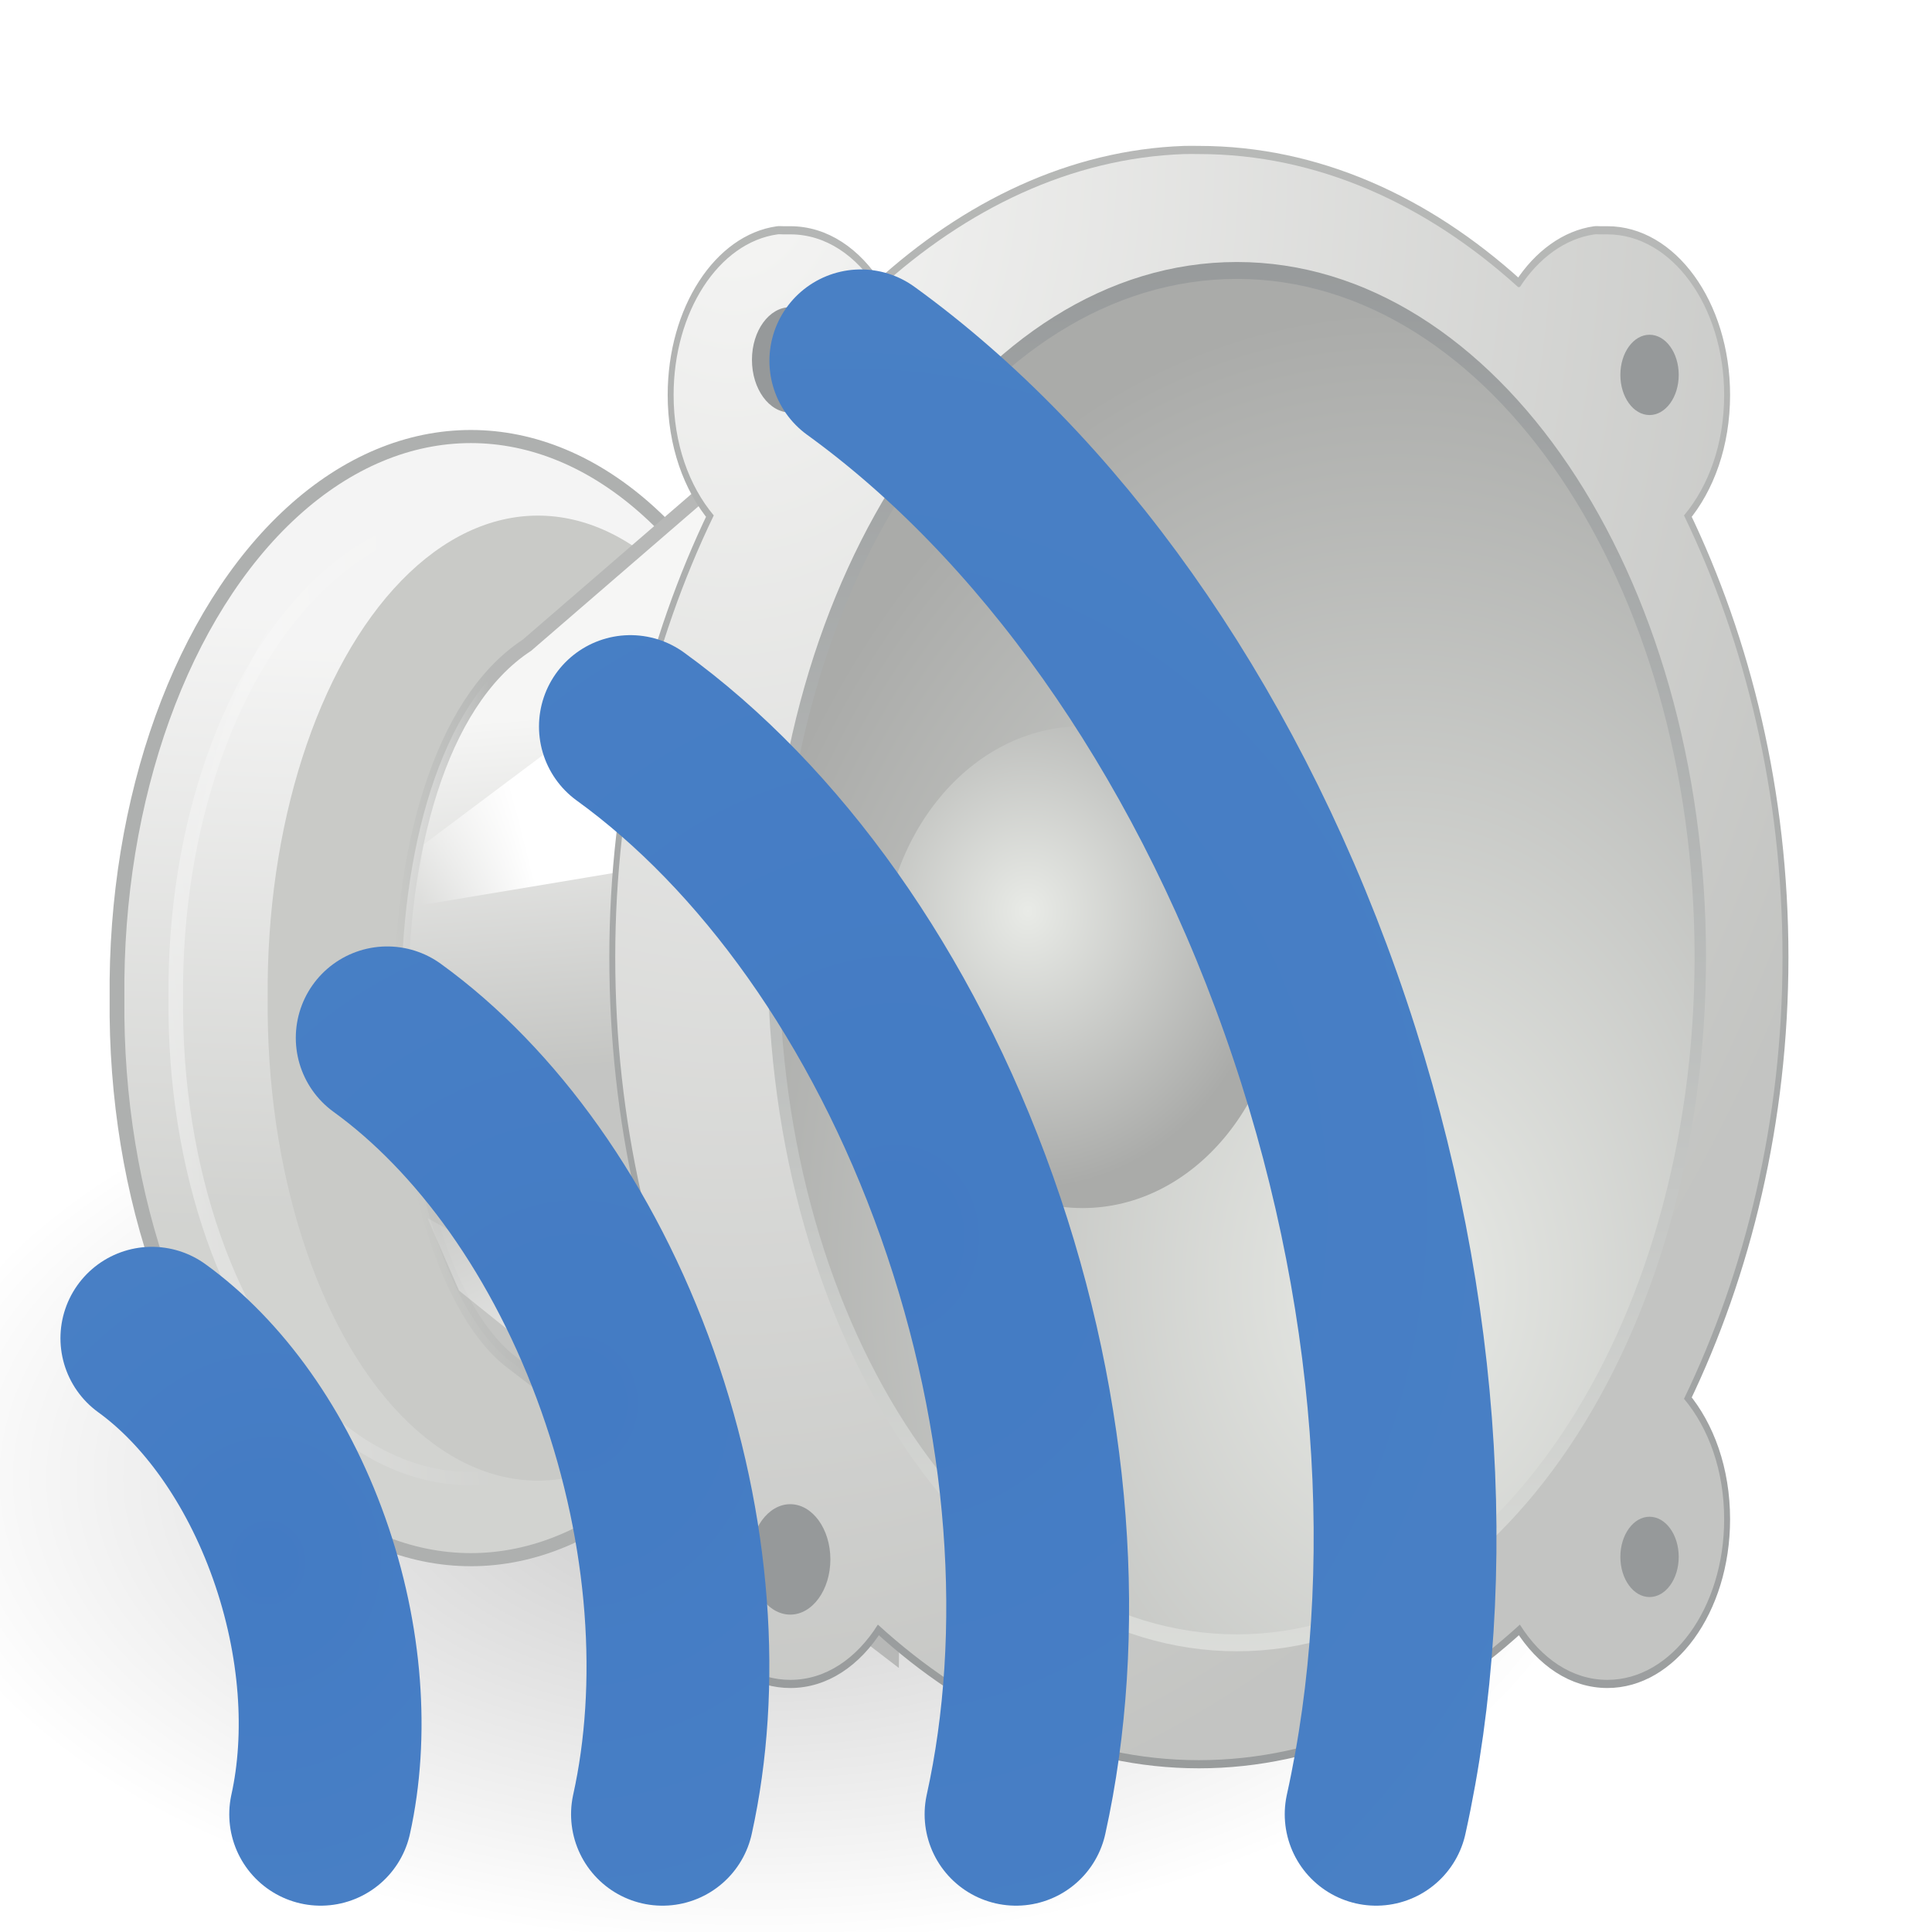
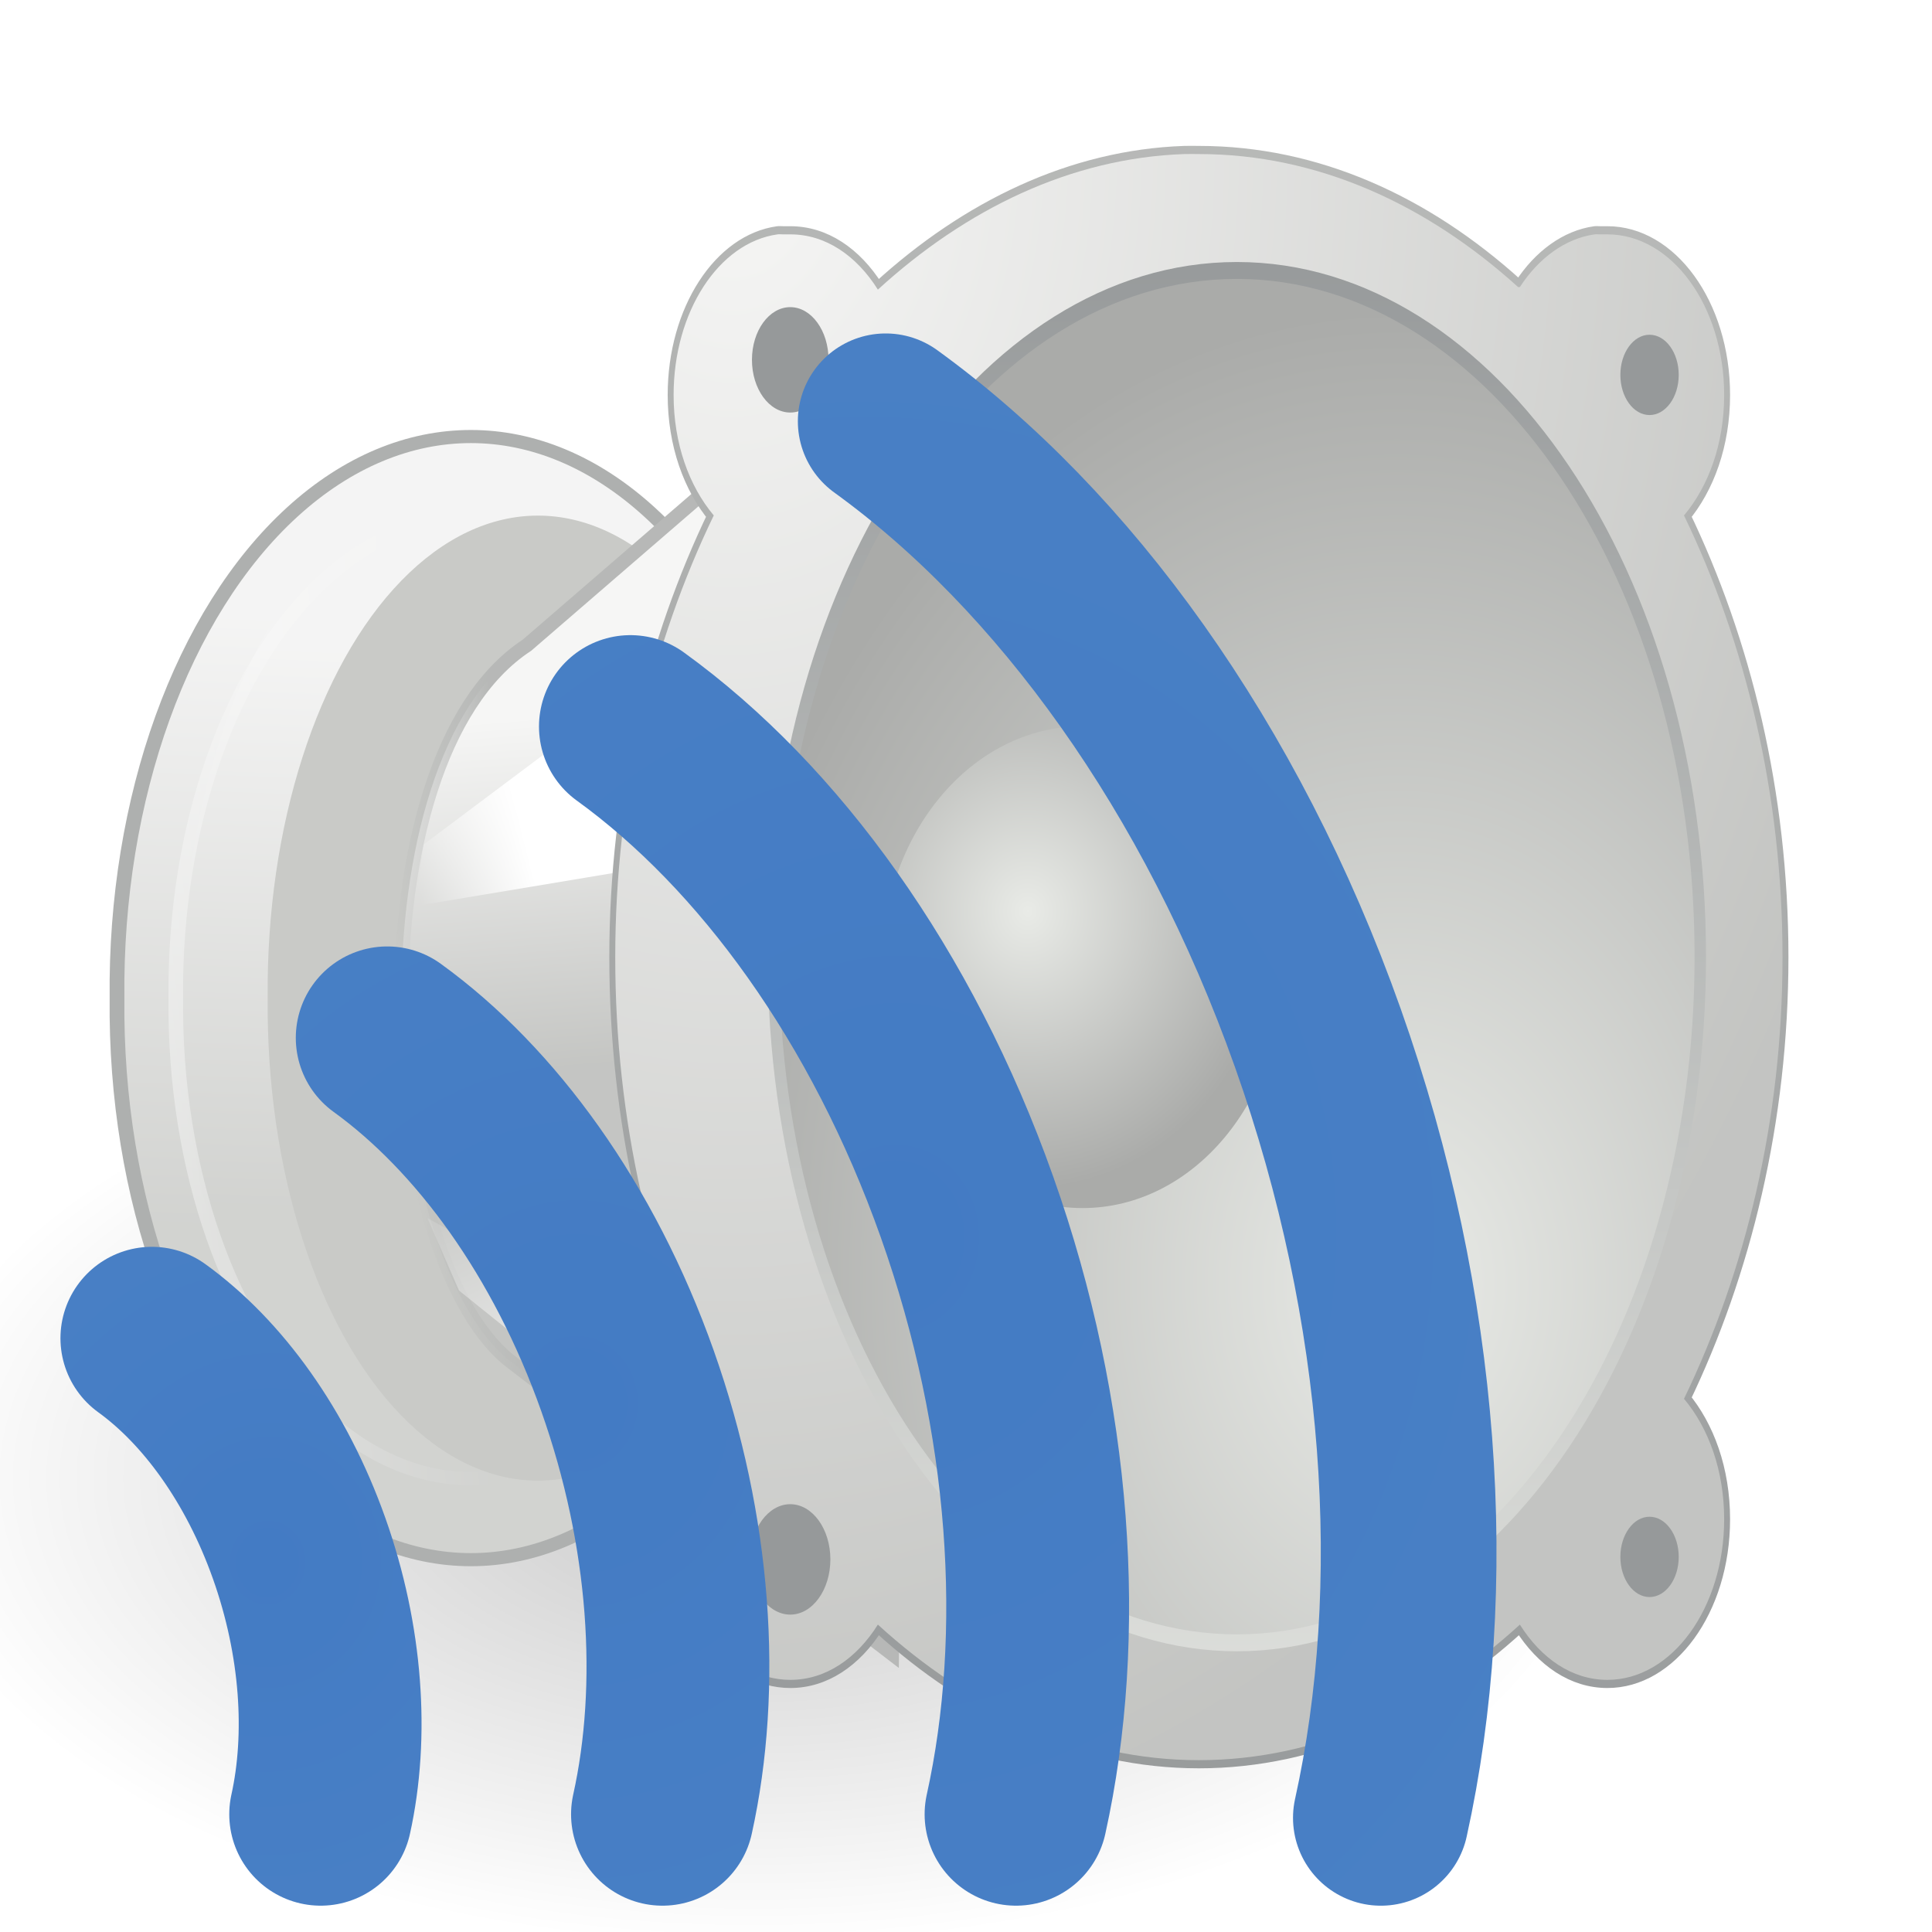
<svg xmlns="http://www.w3.org/2000/svg" xmlns:xlink="http://www.w3.org/1999/xlink" width="48" height="48" id="svg2566" version="1.0">
  <defs id="defs2568">
    <linearGradient id="linearGradient3510">
      <stop style="stop-color:#ffffff;stop-opacity:1;" offset="0" id="stop3512" />
      <stop style="stop-color:#ffffff;stop-opacity:0;" offset="1" id="stop3514" />
    </linearGradient>
    <linearGradient id="linearGradient3498">
      <stop style="stop-color:#437bc4;stop-opacity:1;" offset="0" id="stop3500" />
      <stop style="stop-color:#4f85c7;stop-opacity:1;" offset="1" id="stop3502" />
    </linearGradient>
    <linearGradient id="linearGradient3281">
      <stop style="stop-color:#ffffff;stop-opacity:1;" offset="0" id="stop3283" />
      <stop style="stop-color:#ffffff;stop-opacity:0;" offset="1" id="stop3285" />
    </linearGradient>
    <linearGradient id="linearGradient4099">
      <stop style="stop-color:#6f726f;stop-opacity:1;" offset="0" id="stop4101" />
      <stop style="stop-color:#6f726f;stop-opacity:0;" offset="1" id="stop4103" />
    </linearGradient>
    <linearGradient id="linearGradient4068">
      <stop style="stop-color:#eaeae9;stop-opacity:1;" offset="0" id="stop4070" />
      <stop style="stop-color:#a5a7a2;stop-opacity:1;" offset="1" id="stop4072" />
    </linearGradient>
    <linearGradient id="linearGradient3670">
      <stop id="stop3672" offset="0" style="stop-color:#d3d7cf" />
      <stop id="stop3674" offset="1" style="stop-color:#555753" />
    </linearGradient>
    <radialGradient xlink:href="#linearGradient3670" id="radialGradient3634" cx="6.88" cy="7.199" fx="6.88" fy="7.199" r="9.375" gradientUnits="userSpaceOnUse" gradientTransform="matrix(1.240749,0,0,1.157631,-1.713645,-1.134736)" />
    <linearGradient id="linearGradient3692">
      <stop style="stop-color:#2e3436;stop-opacity:1;" offset="0" id="stop3694" />
      <stop style="stop-color:#babdb6" offset="1" id="stop3696" />
    </linearGradient>
    <linearGradient xlink:href="#linearGradient3692" id="linearGradient3698" x1="-0.52" y1="-0.52" x2="-0.52" y2="19.27" gradientUnits="userSpaceOnUse" />
    <linearGradient id="linearGradient3628">
      <stop style="stop-color:#d3d7cf" offset="0" id="stop3630" />
      <stop style="stop-color:#555753" offset="1" id="stop3632" />
    </linearGradient>
    <radialGradient xlink:href="#linearGradient3628" id="radialGradient3644" cx="12.705" cy="13.847" fx="12.705" fy="13.847" r="9.375" gradientUnits="userSpaceOnUse" gradientTransform="matrix(6.370852e-2,-1.424475,1.547293,6.92112e-2,-9.530629,30.98681)" />
    <linearGradient id="linearGradient3730">
      <stop id="stop3732" offset="0" style="stop-color:#eeeeec" />
      <stop id="stop3734" offset="1" style="stop-color:#888a85" />
    </linearGradient>
    <radialGradient xlink:href="#linearGradient3730" id="radialGradient3728" gradientUnits="userSpaceOnUse" gradientTransform="matrix(-0.310032,2.110862,-2.082775,-0.305867,17.75288,16.41459)" cx="-1.002" cy="0.99" fx="-1.002" fy="0.99" r="9.921" />
    <linearGradient id="linearGradient1557">
      <stop id="stop1559" offset="0" style="stop-color:#2e3436;stop-opacity:1;" />
      <stop id="stop1561" offset="1" style="stop-color:#888a85" />
    </linearGradient>
    <linearGradient xlink:href="#linearGradient1557" id="linearGradient1549" x1="17.062" y1="34.95" x2="20.312" y2="5.375" gradientUnits="userSpaceOnUse" />
    <linearGradient id="linearGradient3676">
      <stop style="stop-color:#eeeeec" offset="0" id="stop4022" />
      <stop style="stop-color:#555753" offset="1" id="stop3680" />
    </linearGradient>
    <radialGradient xlink:href="#linearGradient3676" id="radialGradient3702" gradientUnits="userSpaceOnUse" gradientTransform="matrix(-0.127582,1.416065,-1.630141,-0.146854,17.48751,15.56121)" cx="-1.002" cy="0.99" fx="-1.002" fy="0.99" r="9.921" />
    <linearGradient id="linearGradient3788">
      <stop style="stop-color:#cccdcb;stop-opacity:1;" offset="0" id="stop3790" />
      <stop style="stop-color:#888a85;stop-opacity:1;" offset="1" id="stop3792" />
    </linearGradient>
    <linearGradient id="linearGradient3674">
      <stop style="stop-color:#ffffff;stop-opacity:0;" offset="0" id="stop3676" />
      <stop style="stop-color:#ffffff;stop-opacity:1;" offset="1" id="stop3678" />
    </linearGradient>
    <linearGradient id="linearGradient3657">
      <stop style="stop-color:#fafafa;stop-opacity:1;" offset="0" id="stop3659" />
      <stop style="stop-color:#bfbfbf;stop-opacity:1;" offset="1" id="stop3661" />
    </linearGradient>
    <linearGradient id="linearGradient3609">
      <stop style="stop-color:#000000;stop-opacity:1;" offset="0" id="stop3611" />
      <stop style="stop-color:#000000;stop-opacity:0;" offset="1" id="stop3613" />
    </linearGradient>
    <linearGradient xlink:href="#linearGradient4608" id="linearGradient4585" gradientUnits="userSpaceOnUse" gradientTransform="matrix(2.339723,0,0,2.339723,-116.0497,4.376374)" x1="56.303" y1="4.937" x2="56.609" y2="8.68" />
    <linearGradient xlink:href="#linearGradient4608" id="linearGradient4641" x1="58.016" y1="35.015" x2="57.954" y2="40.999" gradientUnits="userSpaceOnUse" spreadMethod="reflect" gradientTransform="matrix(0.997993,0,0,1,-97.71685,-9.352993)" />
    <linearGradient id="linearGradient4608">
      <stop style="stop-color:#eeeeec" offset="0" id="stop4610" />
      <stop style="stop-color:#8a8c87;stop-opacity:1;" offset="1" id="stop4612" />
    </linearGradient>
    <radialGradient xlink:href="#linearGradient3609" id="radialGradient3615" cx="6.408" cy="17.404" fx="6.408" fy="17.404" r="5.524" gradientTransform="matrix(1,0,0,0.416,0,10.16382)" gradientUnits="userSpaceOnUse" />
    <linearGradient xlink:href="#linearGradient3657" id="linearGradient3668" gradientUnits="userSpaceOnUse" x1="10.438" y1="8.29" x2="10.438" y2="18.985" gradientTransform="translate(-64.70027,0)" />
    <radialGradient xlink:href="#linearGradient3674" id="radialGradient3680" cx="5.082" cy="12.516" fx="5.082" fy="12.516" r="2.983" gradientTransform="matrix(2.017008,0,-1.9570578e-8,2.338468,0.6285502,-1.712618)" gradientUnits="userSpaceOnUse" />
    <linearGradient xlink:href="#linearGradient3788" id="linearGradient3794" x1="8.054" y1="11.03" x2="10.438" y2="11.03" gradientUnits="userSpaceOnUse" gradientTransform="translate(-64.70027,0)" />
    <linearGradient xlink:href="#linearGradient4068" id="linearGradient4095" gradientUnits="userSpaceOnUse" x1="7.576" y1="20.302" x2="7.322" y2="27.345" />
    <linearGradient xlink:href="#linearGradient4068" id="linearGradient4097" gradientUnits="userSpaceOnUse" x1="7.576" y1="20.302" x2="7.322" y2="27.345" />
    <linearGradient xlink:href="#linearGradient4099" id="linearGradient4105" x1="11.126" y1="25.56" x2="9.347" y2="25.737" gradientUnits="userSpaceOnUse" gradientTransform="matrix(1.713477,0,0,1.713477,-5.844493,-19.41451)" />
    <linearGradient xlink:href="#linearGradient3281" id="linearGradient3287" x1="4.683" y1="24.665" x2="8.371" y2="24.317" gradientUnits="userSpaceOnUse" />
    <radialGradient xlink:href="#linearGradient3498" id="radialGradient3504" cx="36.828" cy="24.428" fx="36.828" fy="24.428" r="1.24" gradientTransform="matrix(32.31305,-14.27586,12.61969,35.59261,-1476.071,-312.913)" gradientUnits="userSpaceOnUse" />
-     <radialGradient xlink:href="#linearGradient3498" id="radialGradient3506" gradientUnits="userSpaceOnUse" gradientTransform="matrix(43.96827,-19.42511,10.90693,30.76199,-1863.7,-5.680131)" cx="36.828" cy="24.428" fx="36.828" fy="24.428" r="1.24" />
-     <radialGradient xlink:href="#linearGradient3498" id="radialGradient3508" gradientUnits="userSpaceOnUse" gradientTransform="matrix(32.31305,-14.27586,12.61969,35.59261,-1477.781,-313.4596)" cx="36.828" cy="24.428" fx="36.828" fy="24.428" r="1.24" />
+     <radialGradient xlink:href="#linearGradient3498" id="radialGradient3506" gradientUnits="userSpaceOnUse" gradientTransform="matrix(43.96827,-19.42511,10.90693,30.76199,-1863.7,-6.218901)" cx="36.828" cy="24.428" fx="36.828" fy="24.428" r="1.24" />
+     <radialGradient xlink:href="#linearGradient3498" id="radialGradient3508" gradientUnits="userSpaceOnUse" gradientTransform="matrix(31.04821,-13.71706,12.12571,34.1994,-1418.48,-299.3364)" cx="36.828" cy="24.428" fx="36.828" fy="24.428" r="1.24" />
    <linearGradient xlink:href="#linearGradient3510" id="linearGradient3516" x1="9.486" y1="22.108" x2="7.378" y2="22.638" gradientUnits="userSpaceOnUse" gradientTransform="matrix(1.321942,0,0,1.321942,0.7364601,-9.731858)" />
    <radialGradient xlink:href="#linearGradient3498" id="radialGradient6911" gradientUnits="userSpaceOnUse" gradientTransform="matrix(40.65659,0,0,26.21348,-1479.312,-616.3284)" cx="36.828" cy="24.428" fx="36.828" fy="24.428" r="1.24" />
    <radialGradient xlink:href="#linearGradient3498" id="radialGradient6915" gradientUnits="userSpaceOnUse" gradientTransform="matrix(45.65283,0,0,29.43482,-1656.41,-695.1376)" cx="36.828" cy="24.428" fx="36.828" fy="24.428" r="1.24" />
    <radialGradient xlink:href="#linearGradient3498" id="radialGradient6919" gradientUnits="userSpaceOnUse" gradientTransform="matrix(23.06533,-10.19023,9.008039,25.40631,-1055.191,-210.4598)" cx="36.828" cy="24.428" fx="36.828" fy="24.428" r="1.24" />
    <radialGradient xlink:href="#linearGradient3498" id="radialGradient6923" gradientUnits="userSpaceOnUse" gradientTransform="matrix(14.14199,-6.247914,5.523079,15.57731,-649.0921,-111.6005)" cx="36.828" cy="24.428" fx="36.828" fy="24.428" r="1.24" />
  </defs>
  <g id="layer1">
    <g style="opacity:0.5;stroke-width:0.203;stroke-miterlimit:4;stroke-dasharray:none" id="g4951" transform="matrix(1.450031,0,0,1.995169,-5.014883,-24.10487)">
      <path style="opacity:0.429;color:#000000;fill:url(#radialGradient3615);fill-opacity:1;fill-rule:nonzero;stroke:none;stroke-width:0.079;stroke-linecap:round;stroke-linejoin:round;marker:none;marker-start:none;marker-mid:none;marker-end:none;stroke-miterlimit:4;stroke-dasharray:none;stroke-dashoffset:0;stroke-opacity:1;visibility:visible;display:inline;overflow:visible" id="path3607" d="M 11.932 17.404 A 5.524 2.298 0 1 1  0.884,17.404 A 5.524 2.298 0 1 1  11.932 17.404 z" transform="matrix(2.645567,0,0,2.52105,-0.5794078,-13.3796)" />
      <g style="stroke-width:0.203;stroke-miterlimit:4;stroke-dasharray:none" id="g3963">
        <g style="stroke-width:0.202;stroke-miterlimit:4;stroke-dasharray:none" transform="matrix(1.181684,0,0,0.8588133,3.7081077e-2,3.176072)" id="g4090">
          <path style="opacity:1;color:#000000;fill:url(#linearGradient4095);fill-opacity:1;fill-rule:nonzero;stroke:#5d615f;stroke-width:0.151;stroke-linecap:round;stroke-linejoin:round;marker:none;marker-start:none;marker-mid:none;marker-end:none;stroke-miterlimit:4;stroke-dasharray:none;stroke-dashoffset:0;stroke-opacity:1;visibility:visible;display:inline;overflow:visible" id="path4076" d="M 12.374 24.665 A 3.624 6.364 0 1 1  5.127,24.665 A 3.624 6.364 0 1 1  12.374 24.665 z" transform="matrix(1.415965,0,0,1.258558,-2.667614,-6.200669)" />
          <path transform="matrix(1.154526,0,0,1.154526,-0.379902,-3.63468)" d="M 12.374 24.665 A 3.624 6.364 0 1 1  5.127,24.665 A 3.624 6.364 0 1 1  12.374 24.665 z" id="path4060" style="opacity:1;color:#000000;fill:url(#linearGradient4097);fill-opacity:1;fill-rule:nonzero;stroke:none;stroke-width:0.175;stroke-linecap:round;stroke-linejoin:round;marker:none;marker-start:none;marker-mid:none;marker-end:none;stroke-miterlimit:4;stroke-dasharray:none;stroke-dashoffset:0;stroke-opacity:1;visibility:visible;display:inline;overflow:visible" />
          <path style="opacity:1;color:#000000;fill:#93958f;fill-opacity:1;fill-rule:nonzero;stroke:none;stroke-width:0.187;stroke-linecap:round;stroke-linejoin:round;marker:none;marker-start:none;marker-mid:none;marker-end:none;stroke-miterlimit:4;stroke-dasharray:none;stroke-dashoffset:0;stroke-opacity:1;visibility:visible;display:inline;overflow:visible" id="path4058" d="M 12.374 24.665 A 3.624 6.364 0 1 1  5.127,24.665 A 3.624 6.364 0 1 1  12.374 24.665 z" transform="matrix(1.081355,0,0,1.081355,1.232653,-1.829889)" />
          <path transform="matrix(1.1807,0,0,1.076971,-0.608944,-1.721744)" d="M 12.374 24.665 A 3.624 6.364 0 1 1  5.127,24.665 A 3.624 6.364 0 1 1  12.374 24.665 z" id="path3279" style="opacity:0.396;color:#000000;fill:none;fill-opacity:1;fill-rule:nonzero;stroke:url(#linearGradient3287);stroke-width:0.179;stroke-linecap:round;stroke-linejoin:round;marker:none;marker-start:none;marker-mid:none;marker-end:none;stroke-miterlimit:4;stroke-dasharray:none;stroke-dashoffset:0;stroke-opacity:1;visibility:visible;display:inline;overflow:visible" />
        </g>
        <path transform="matrix(0.6896406,0,0,0.5012106,3.336554,12.90683)" id="path4542" d="M 13.269,14.384 L 22.642,6.288 L 22.339,39.446 L 12.815,32.142 C 9.483,29.416 8.877,17.261 13.269,14.384 z " style="color:#000000;fill:url(#linearGradient4585);fill-opacity:1;fill-rule:evenodd;stroke:url(#linearGradient4105);stroke-width:0.346;stroke-linecap:round;stroke-linejoin:miter;marker:none;marker-start:none;marker-mid:none;marker-end:none;stroke-miterlimit:4;stroke-dasharray:none;stroke-dashoffset:0;stroke-opacity:1;visibility:visible;display:inline;overflow:visible" />
        <path transform="matrix(0.6896406,0,0,0.5012106,3.336554,12.90683)" id="path4544" d="M 10.702,19.334 L 16.062,15.317 L 15.73,19.991 L 10.49,20.865 L 10.702,19.334 z " style="color:#000000;fill:url(#linearGradient3516);fill-opacity:1;fill-rule:evenodd;stroke:none;stroke-width:0.346;stroke-linecap:round;stroke-linejoin:miter;marker:none;marker-start:none;marker-mid:none;marker-end:none;stroke-miterlimit:4;stroke-dasharray:none;stroke-dashoffset:0;stroke-opacity:1;visibility:visible;display:inline;overflow:visible" />
        <path transform="matrix(0.6896406,0,0,0.5012106,3.336554,12.90683)" id="path3672" d="M 11.581,30.417 L 17.452,35.134 L 16.715,31.925 L 10.798,28.616 L 11.581,30.417 z " style="opacity:0.769;color:#000000;fill:url(#radialGradient3680);fill-opacity:1;fill-rule:nonzero;stroke:none;stroke-width:0.346;stroke-linecap:round;stroke-linejoin:round;marker:none;marker-start:none;marker-mid:none;marker-end:none;stroke-miterlimit:4;stroke-dasharray:none;stroke-dashoffset:0;stroke-opacity:1;visibility:visible;display:inline;overflow:visible" />
        <path style="opacity:1;color:#000000;fill:url(#radialGradient3702);fill-opacity:1;fill-rule:evenodd;stroke:url(#linearGradient1549);stroke-width:0.203;stroke-linecap:round;stroke-linejoin:miter;marker:none;marker-start:none;marker-mid:none;marker-end:none;stroke-miterlimit:4;stroke-dasharray:none;stroke-dashoffset:0;stroke-opacity:1;visibility:visible;display:inline;overflow:visible" d="M 23.75,14 C 21.81,14.049 20.013,14.683 18.5,15.688 C 18.133,15.264 17.604,15 17,15 C 16.965,15 16.913,15.001 16.875,15 C 16.847,15 16.806,14.997 16.781,15 C 15.773,15.102 15,15.965 15,17 C 15,17.604 15.264,18.133 15.688,18.5 C 14.639,20.08 14,21.962 14,24 C 14,26.034 14.612,27.922 15.656,29.5 C 15.243,29.87 15,30.402 15,31 C 15,32.104 15.896,33 17,33 C 17.604,33 18.133,32.736 18.5,32.312 C 20.08,33.361 21.962,34 24,34 C 26.038,34 27.92,33.361 29.5,32.312 C 29.867,32.736 30.396,33 31,33 C 32.104,33 33,32.104 33,31 C 33,30.396 32.736,29.867 32.312,29.5 C 33.361,27.92 34,26.038 34,24 C 34,21.962 33.361,20.08 32.312,18.5 C 32.736,18.133 33,17.604 33,17 C 33,15.896 32.104,15 31,15 C 30.965,15 30.913,15.001 30.875,15 C 30.847,15 30.806,14.997 30.781,15 C 30.277,15.051 29.819,15.298 29.5,15.656 C 29.493,15.652 29.475,15.661 29.469,15.656 C 27.895,14.62 26.025,14 24,14 C 23.914,14 23.836,13.998 23.75,14 z " id="path3726" />
        <path style="opacity:1;color:#000000;fill:url(#radialGradient3728);fill-opacity:1;fill-rule:evenodd;stroke:none;stroke-width:0.203;stroke-linecap:round;stroke-linejoin:miter;marker:none;marker-start:none;marker-mid:none;marker-end:none;stroke-miterlimit:4;stroke-dasharray:none;stroke-dashoffset:0;stroke-opacity:1;visibility:visible;display:inline;overflow:visible" d="M 23.75,14 C 21.81,14.049 20.013,14.683 18.5,15.688 C 18.133,15.264 17.604,15 17,15 C 16.965,15 16.913,15.001 16.875,15 C 16.847,15 16.806,14.997 16.781,15 C 15.773,15.102 15,15.965 15,17 C 15,17.604 15.264,18.133 15.688,18.5 C 14.639,20.08 14,21.962 14,24 C 14,26.034 14.612,27.922 15.656,29.5 C 15.243,29.87 15,30.402 15,31 C 15,32.104 15.896,33 17,33 C 17.604,33 18.133,32.736 18.5,32.312 C 20.08,33.361 21.962,34 24,34 C 26.038,34 27.92,33.361 29.5,32.312 C 29.867,32.736 30.396,33 31,33 C 32.104,33 33,32.104 33,31 C 33,30.396 32.736,29.867 32.312,29.5 C 33.361,27.92 34,26.038 34,24 C 34,21.962 33.361,20.08 32.312,18.5 C 32.736,18.133 33,17.604 33,17 C 33,15.896 32.104,15 31,15 C 30.965,15 30.913,15.001 30.875,15 C 30.847,15 30.806,14.997 30.781,15 C 30.277,15.051 29.819,15.298 29.5,15.656 C 29.493,15.652 29.475,15.661 29.469,15.656 C 27.895,14.62 26.025,14 24,14 C 23.914,14 23.836,13.998 23.75,14 z " id="path3507" />
        <path style="opacity:1;color:#000000;fill:url(#radialGradient3644);fill-opacity:1;fill-rule:evenodd;stroke:url(#linearGradient3698);stroke-width:0.231;stroke-linecap:round;stroke-linejoin:miter;marker:none;marker-start:none;marker-mid:none;marker-end:none;stroke-miterlimit:4;stroke-dasharray:none;stroke-dashoffset:0;stroke-opacity:1;visibility:visible;display:inline;overflow:visible" id="path3636" d="M 18.75 9.375 A 9.375 9.375 0 1 1  0,9.375 A 9.375 9.375 0 1 1  18.75 9.375 z" transform="matrix(0.846982,0,0,0.911415,16.71027,15.44956)" />
        <path style="opacity:1;color:#000000;fill:url(#radialGradient3634);fill-opacity:1;fill-rule:evenodd;stroke:none;stroke-width:0.593;stroke-linecap:round;stroke-linejoin:miter;marker:none;marker-start:none;marker-mid:none;marker-end:none;stroke-miterlimit:4;stroke-dasharray:none;stroke-dashoffset:0;stroke-opacity:1;visibility:visible;display:inline;overflow:visible" id="path3519" d="M 18.75 9.375 A 9.375 9.375 0 1 1  0,9.375 A 9.375 9.375 0 1 1  18.75 9.375 z" transform="matrix(0.367272,0,0,0.32,18.56254,21.125)" />
        <path transform="matrix(1.3125,0,0,1.3125,-4.657679,-5.09375)" style="opacity:1;color:#000000;fill:#2e3436;fill-opacity:1;fill-rule:evenodd;stroke:none;stroke-width:0.155;stroke-linecap:round;stroke-linejoin:miter;marker:none;marker-start:none;marker-mid:none;marker-end:none;stroke-miterlimit:4;stroke-dasharray:none;stroke-dashoffset:0;stroke-opacity:1;visibility:visible;display:inline;overflow:visible" id="path3718" d="M 17 16.5 A 0.5 0.5 0 1 1  16,16.5 A 0.5 0.5 0 1 1  17 16.5 z" />
        <path style="opacity:1;color:#000000;fill:#2e3436;fill-opacity:1;fill-rule:evenodd;stroke:none;stroke-width:0.203;stroke-linecap:round;stroke-linejoin:miter;marker:none;marker-start:none;marker-mid:none;marker-end:none;stroke-miterlimit:4;stroke-dasharray:none;stroke-dashoffset:0;stroke-opacity:1;visibility:visible;display:inline;overflow:visible" id="path3720" d="M 17 16.5 A 0.5 0.5 0 1 1  16,16.5 A 0.5 0.5 0 1 1  17 16.5 z" transform="translate(15.22159,0.25)" />
        <path style="opacity:1;color:#000000;fill:#2e3436;fill-opacity:1;fill-rule:evenodd;stroke:none;stroke-width:0.203;stroke-linecap:round;stroke-linejoin:miter;marker:none;marker-start:none;marker-mid:none;marker-end:none;stroke-miterlimit:4;stroke-dasharray:none;stroke-dashoffset:0;stroke-opacity:1;visibility:visible;display:inline;overflow:visible" id="path3722" d="M 17 16.5 A 0.5 0.5 0 1 1  16,16.5 A 0.5 0.5 0 1 1  17 16.5 z" transform="translate(15.22159,14.96875)" />
        <path style="opacity:1;color:#000000;fill:#2e3436;fill-opacity:1;fill-rule:evenodd;stroke:none;stroke-width:0.148;stroke-linecap:round;stroke-linejoin:miter;marker:none;marker-start:none;marker-mid:none;marker-end:none;stroke-miterlimit:4;stroke-dasharray:none;stroke-dashoffset:0;stroke-opacity:1;visibility:visible;display:inline;overflow:visible" id="path3724" d="M 17 16.5 A 0.5 0.5 0 1 1  16,16.5 A 0.5 0.5 0 1 1  17 16.5 z" transform="matrix(1.375,0,0,1.375,-5.688929,8.8125)" />
      </g>
    </g>
    <path id="path3488" d="M 25.243,45.075 C 26.226,40.631 25.886,35.237 24.024,29.985 C 22.162,24.733 19.103,20.54 15.662,18.051" style="opacity:1;color:#000000;fill:none;fill-opacity:1;fill-rule:evenodd;stroke:url(#radialGradient3504);stroke-width:4.542;stroke-linecap:round;stroke-linejoin:miter;marker:none;marker-start:none;marker-mid:none;marker-end:none;stroke-miterlimit:4;stroke-dasharray:none;stroke-dashoffset:0;stroke-opacity:1;visibility:visible;display:inline;overflow:visible" />
-     <path style="opacity:1;color:#000000;fill:none;fill-opacity:1;fill-rule:evenodd;stroke:url(#radialGradient3508);stroke-width:4.542;stroke-linecap:round;stroke-linejoin:miter;marker:none;marker-start:none;marker-mid:none;marker-end:none;stroke-miterlimit:4;stroke-dasharray:none;stroke-dashoffset:0;stroke-opacity:1;visibility:visible;display:inline;overflow:visible" d="M 34.19,45.075 C 35.504,39.137 35.049,31.93 32.561,24.911 C 30.073,17.893 25.985,12.291 21.387,8.965" id="path3494" />
+     <path style="opacity:1;color:#000000;fill:none;fill-opacity:1;fill-rule:evenodd;stroke:url(#radialGradient3508);stroke-width:4.365;stroke-linecap:round;stroke-linejoin:miter;marker:none;marker-start:none;marker-mid:none;marker-end:none;stroke-miterlimit:4;stroke-dasharray:none;stroke-dashoffset:0;stroke-opacity:1;visibility:visible;display:inline;overflow:visible" d="M 34.307,45.164 C 35.569,39.458 35.133,32.533 32.742,25.79 C 30.351,19.046 26.423,13.663 22.005,10.467" id="path3494" />
    <path style="opacity:1;color:#000000;fill:none;fill-opacity:1;fill-rule:evenodd;stroke:url(#radialGradient6919);stroke-width:4.542;stroke-linecap:round;stroke-linejoin:miter;marker:none;marker-start:none;marker-mid:none;marker-end:none;stroke-miterlimit:4;stroke-dasharray:none;stroke-dashoffset:0;stroke-opacity:1;visibility:visible;display:inline;overflow:visible" d="M 16.459,45.075 C 17.161,41.903 16.918,38.053 15.589,34.304 C 14.26,30.555 12.076,27.562 9.62,25.785" id="path6917" />
    <path id="path6921" d="M 7.967,45.075 C 8.397,43.13 8.248,40.77 7.433,38.471 C 6.618,36.172 5.279,34.337 3.773,33.248" style="opacity:1;color:#000000;fill:none;fill-opacity:1;fill-rule:evenodd;stroke:url(#radialGradient6923);stroke-width:4.542;stroke-linecap:round;stroke-linejoin:miter;marker:none;marker-start:none;marker-mid:none;marker-end:none;stroke-miterlimit:4;stroke-dasharray:none;stroke-dashoffset:0;stroke-opacity:1;visibility:visible;display:inline;overflow:visible" />
  </g>
</svg>
